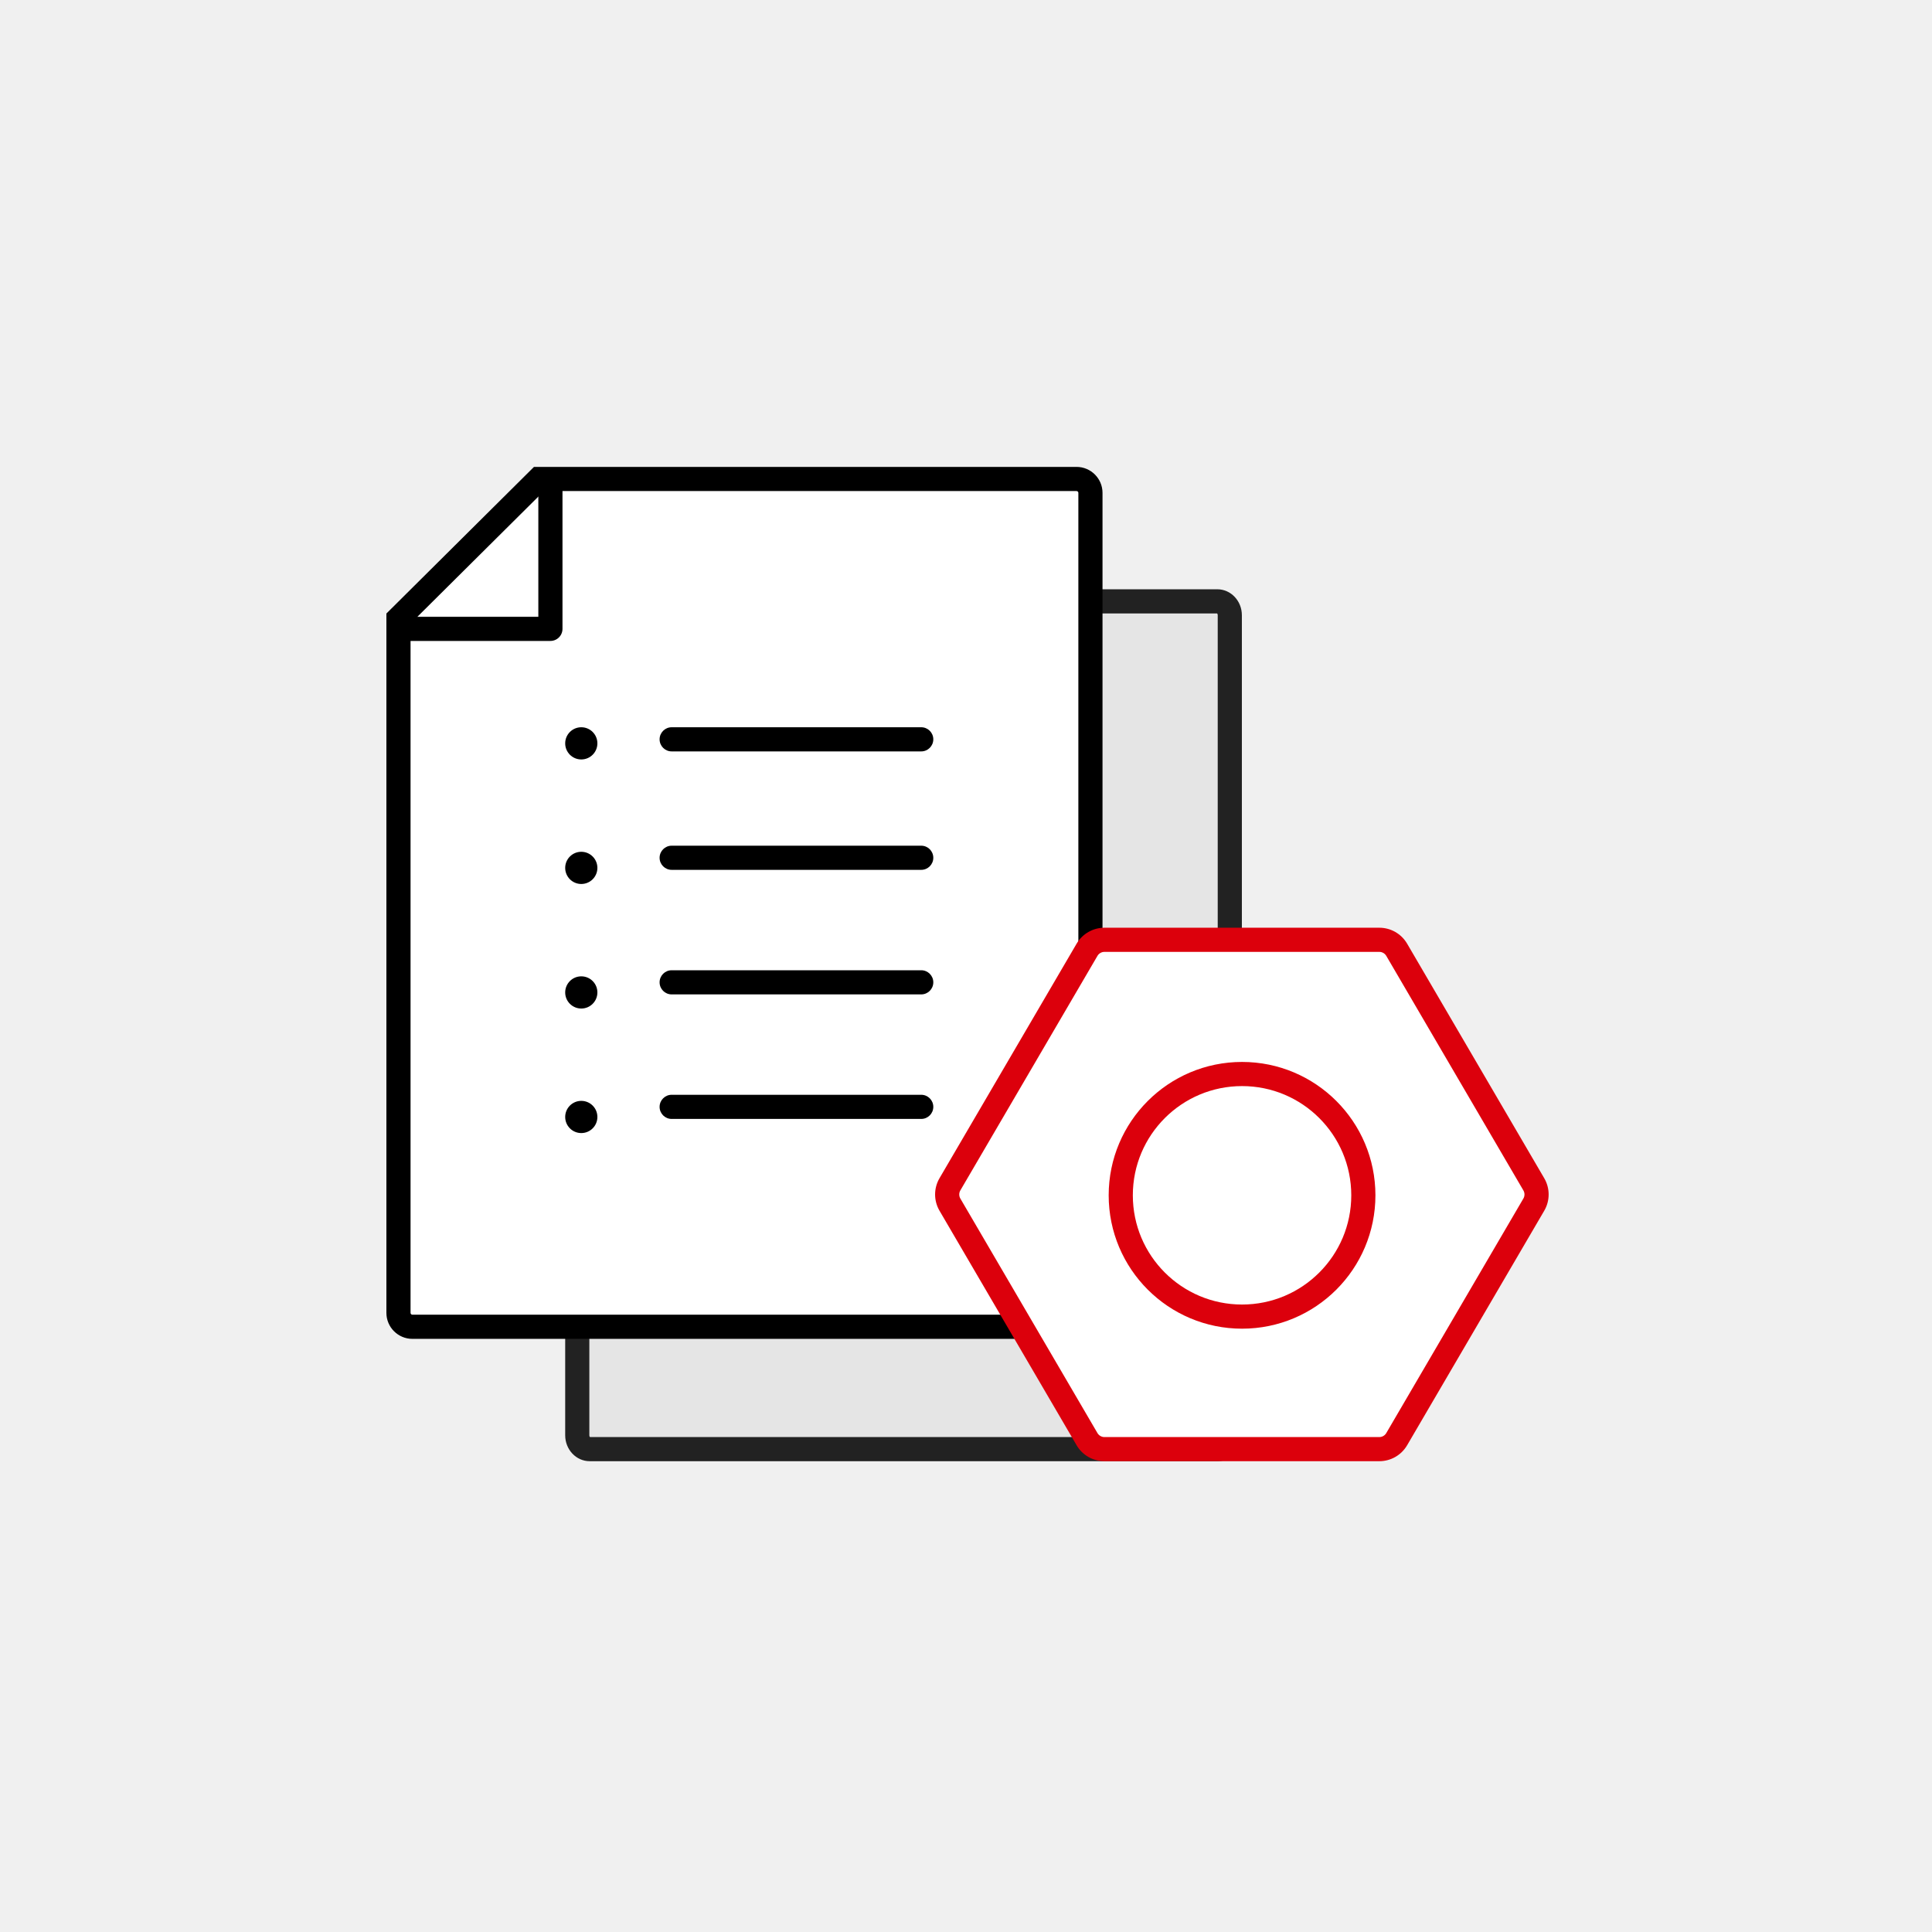
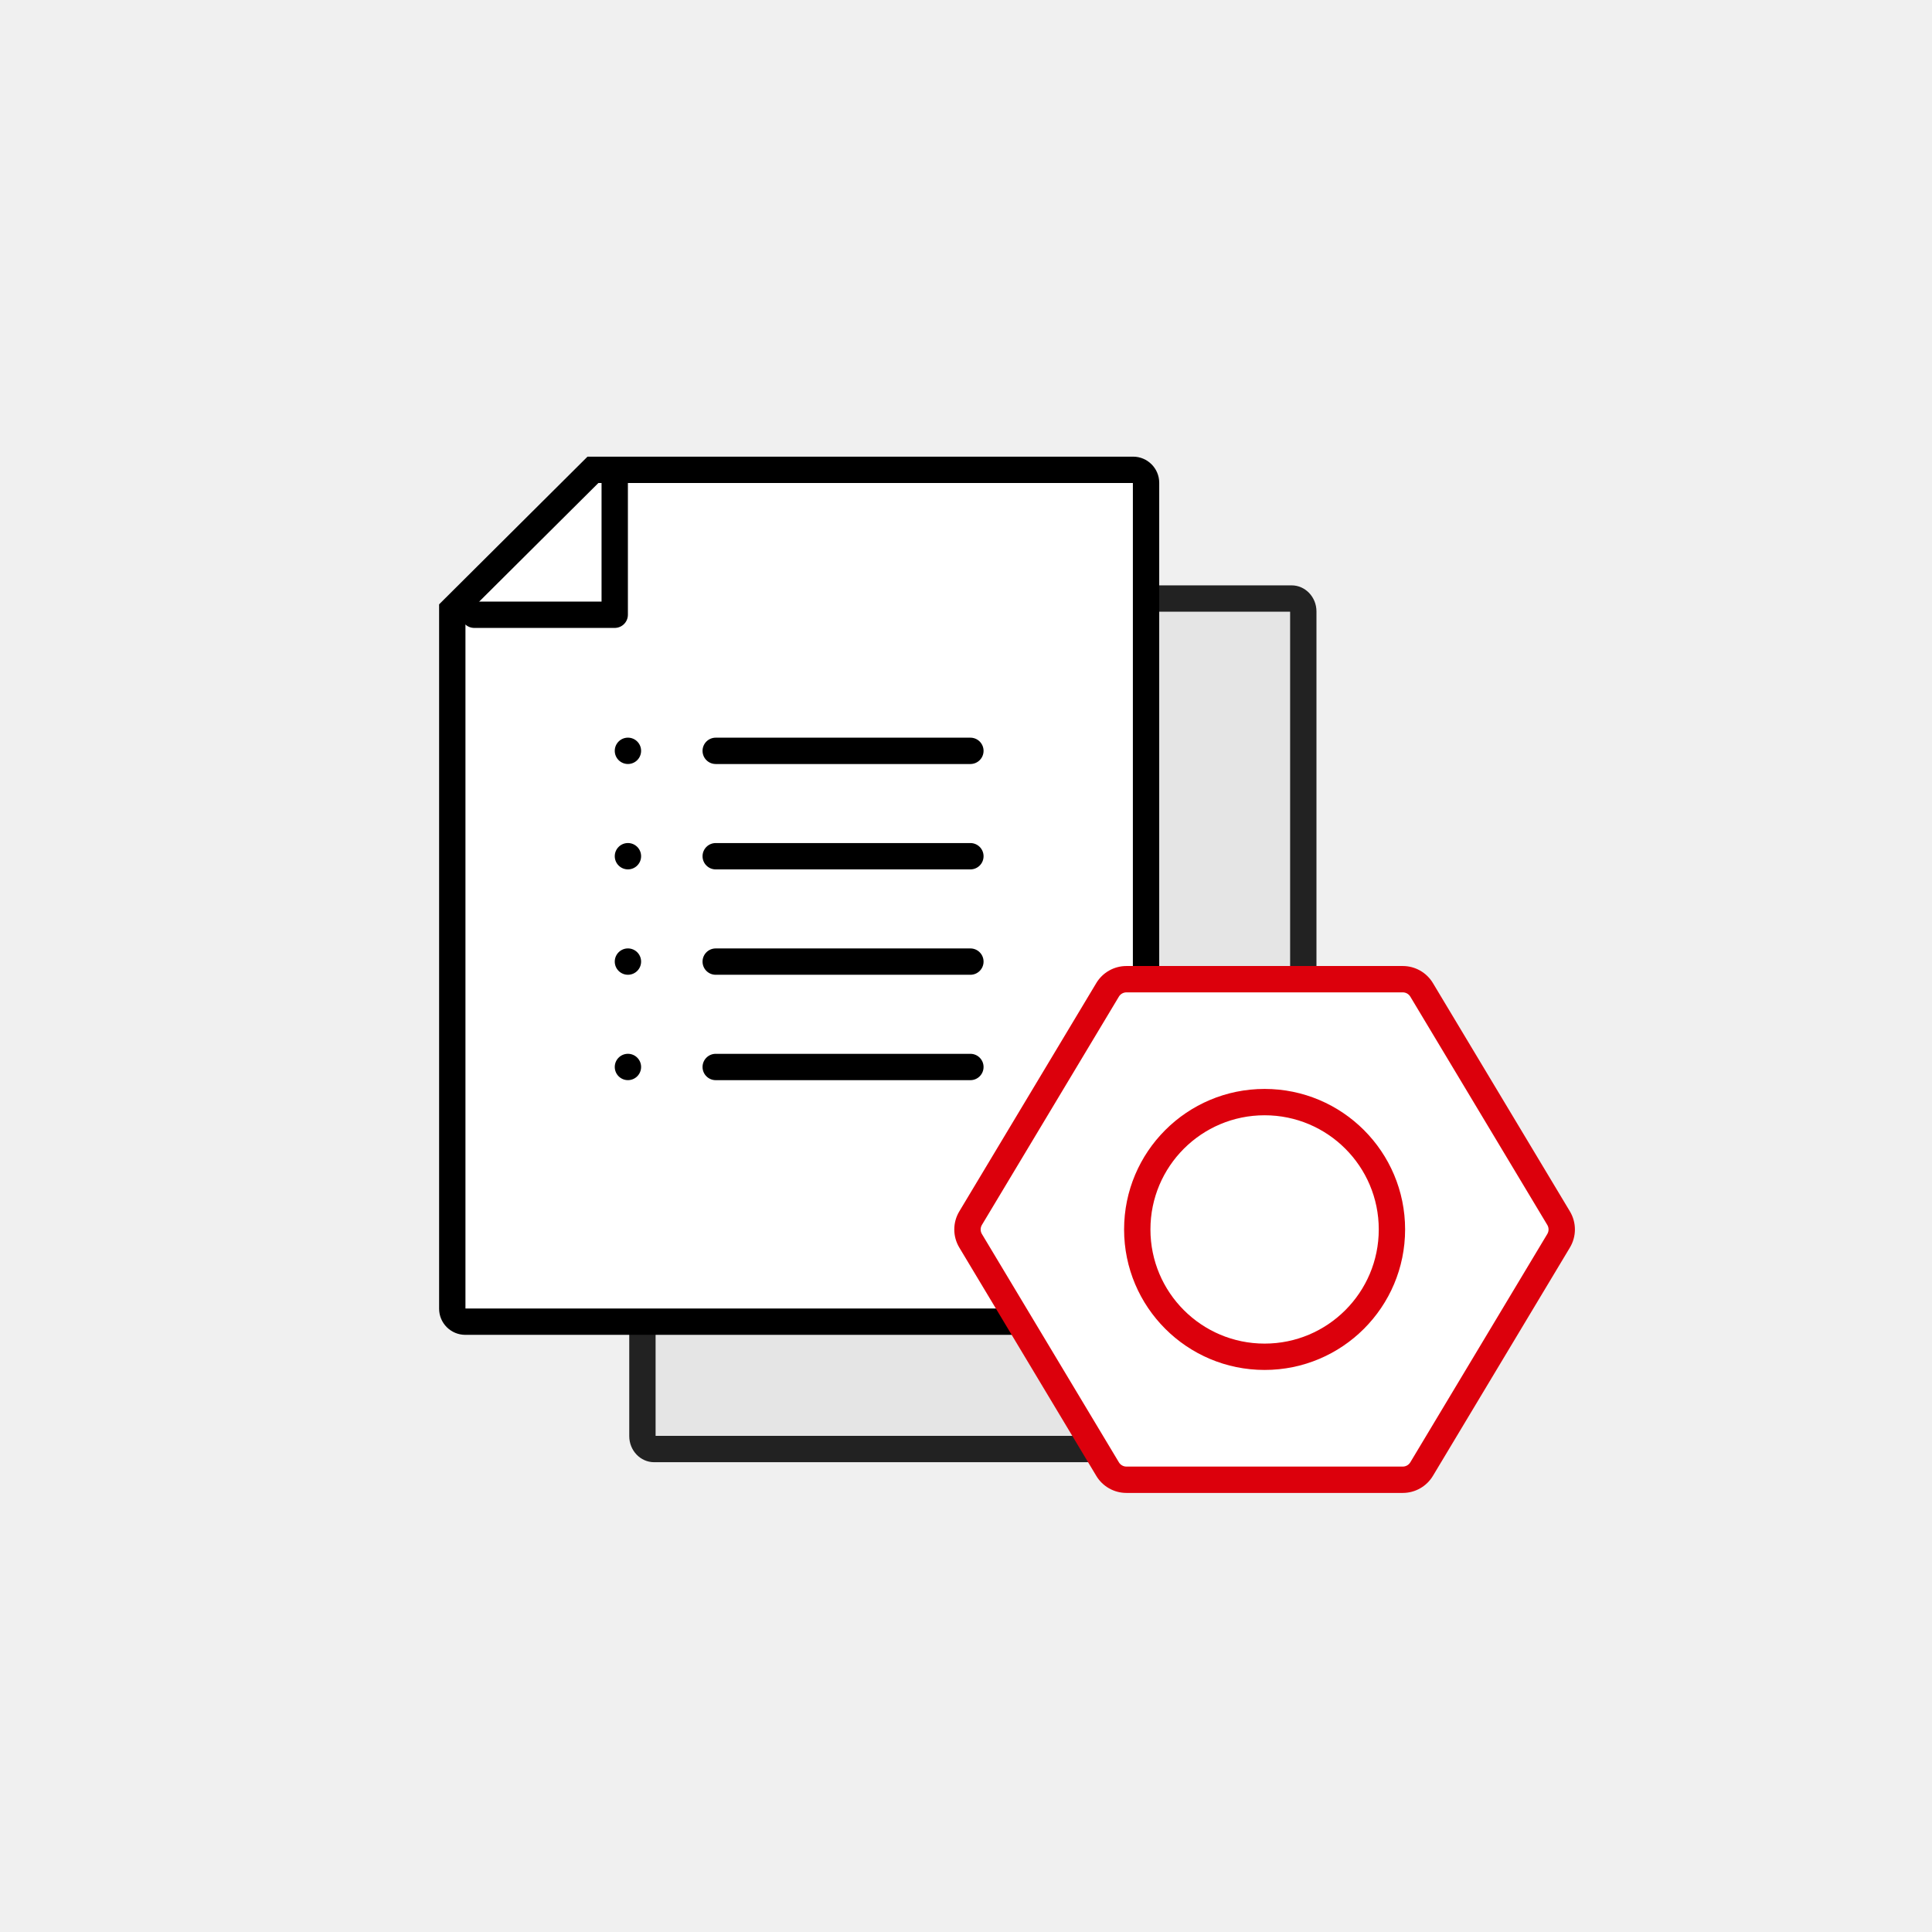
- <svg xmlns="http://www.w3.org/2000/svg" width="120" height="120" viewBox="0 0 120 120">
+ <svg xmlns="http://www.w3.org/2000/svg" width="110" height="110" viewBox="0 0 110 110">
  <g data-name="그룹 7620">
-     <g transform="translate(24 29)">
+     <g transform="translate(25.954 26.252)">
      <g data-name="패스 3942" style="stroke-linecap:round;stroke-linejoin:round;fill:#e5e5e5">
-         <path d="M40.507 53.407H1.523c-.426 0-.773-.386-.773-.861V.75h39.757c.426 0 .773.386.773.862v50.934c0 .475-.347.861-.773.861z" style="stroke:none" transform="translate(11.105 7.601)" />
-         <path d="M1.5 1.5v51.046c0 .063.025.098.038.111h38.953c.014-.013.039-.048.039-.111V1.612c0-.063-.025-.099-.039-.112H1.5M0 0h40.507c.84 0 1.523.722 1.523 1.612v50.934c0 .89-.682 1.611-1.523 1.611H1.523C.682 54.157 0 53.436 0 52.546V0z" style="fill:#222;stroke:none" transform="translate(11.105 7.601)" />
+         <path d="M37.71 49.174H1.417c-.368 0-.668-.33-.668-.736V.75h36.96c.368 0 .667.33.667.736v46.952c0 .406-.3.736-.668.736z" style="stroke:none" transform="translate(9.873 7.076)" />
+         <path d="M1.5 1.5v46.924h36.127V1.5H1.5M0 0h37.71c.782 0 1.417.665 1.417 1.486v46.952c0 .82-.635 1.486-1.418 1.486H1.418C.635 49.924 0 49.258 0 48.438V0z" style="fill:#222;stroke:none" transform="translate(9.873 7.076)" />
      </g>
      <g data-name="빼기 1" style="fill:#fff">
-         <path d="M42.866 53.409H1.613a.864.864 0 0 1-.863-.863V9.419L9.475.75h33.391c.476 0 .863.387.863.862v50.934a.864.864 0 0 1-.863.863z" style="stroke:none" />
-         <path d="M42.866 52.659c.06 0 .113-.053.113-.113V1.612a.114.114 0 0 0-.113-.112H9.784L1.5 9.731v42.815c0 .06.053.113.113.113h41.253m0 1.5H1.613c-.89 0-1.613-.725-1.613-1.613V9.107L9.166 0h33.7c.89 0 1.613.724 1.613 1.612v50.934c0 .888-.723 1.613-1.613 1.613z" style="fill:#000;stroke:none" />
+         <path d="M39.514 49.25H1.487a.739.739 0 0 1-.737-.74V8.72L8.758.75h30.756c.406 0 .736.331.736.738v47.023c0 .407-.33.739-.736.739z" style="stroke:none" transform="translate(-.953 -.252)" />
+         <path d="M39.5 48.5v-47H9.068L1.5 9.031V48.5h38m.014 1.5H1.487A1.49 1.49 0 0 1 0 48.51V8.409L8.449 0h31.065C40.334 0 41 .668 41 1.488v47.023c0 .82-.667 1.489-1.486 1.489z" style="fill:#000;stroke:none" transform="translate(-.953 -.252)" />
      </g>
-       <rect data-name="사각형 5847" width="17" height="1.5" rx=".75" transform="translate(16.969 16.171)" />
-       <rect data-name="사각형 5852" width="2" height="2" rx="1" transform="translate(11.105 16.171)" />
-       <rect data-name="사각형 5853" width="2" height="2" rx="1" transform="translate(11.105 23.906)" />
-       <rect data-name="사각형 5854" width="2" height="2" rx="1" transform="translate(11.105 31.642)" />
-       <rect data-name="사각형 5855" width="2" height="2" rx="1" transform="translate(11.105 39.377)" />
-       <rect data-name="사각형 5848" width="17" height="1.5" rx=".75" transform="translate(16.969 23.528)" />
-       <rect data-name="사각형 5849" width="17" height="1.5" rx=".75" transform="translate(16.969 31.264)" />
-       <rect data-name="사각형 5851" width="17" height="1.5" rx=".75" transform="translate(16.969 38.999)" />
-       <path data-name="패스 3941" d="M3793.859-9055.162h8.86v-8.915" transform="translate(-3792.532 9065.222)" style="stroke-width:1.5px;stroke:#000;fill:none;stroke-linecap:round;stroke-linejoin:round" />
+       <rect data-name="사각형 5847" width="16" height="1.5" rx=".75" transform="translate(14.046 15.748)" />
+       <rect data-name="사각형 6095" width="16" height="1.5" rx=".75" transform="translate(14.046 21.748)" />
+       <rect data-name="사각형 6097" width="16" height="1.5" rx=".75" transform="translate(14.046 27.748)" />
+       <rect data-name="사각형 6099" width="16" height="1.5" rx=".75" transform="translate(14.046 33.748)" />
+       <rect data-name="사각형 5852" width="1.5" height="1.5" rx=".75" transform="translate(9.048 15.747)" />
+       <rect data-name="사각형 6096" width="1.5" height="1.5" rx=".75" transform="translate(9.048 21.747)" />
+       <rect data-name="사각형 6098" width="1.5" height="1.5" rx=".75" transform="translate(9.048 27.747)" />
+       <rect data-name="사각형 6100" width="1.5" height="1.5" rx=".75" transform="translate(9.048 33.747)" />
+       <path data-name="패스 3941" d="M3793.859-9056.077h8v-8" transform="translate(-3792.813 9064.826)" style="stroke-width:1.5px;stroke:#000;fill:none;stroke-linecap:round;stroke-linejoin:round" />
    </g>
    <g data-name="그룹 7636">
      <g data-name="다각형 8" style="fill:#fff">
-         <path d="M27.909 32.386H10.833c-.443 0-.856-.238-1.08-.62L1.239 17.2a1.252 1.252 0 0 1 0-1.262L9.754 1.369C9.977.987 10.39.75 10.833.75h17.076c.442 0 .855.237 1.079.62l8.516 14.567c.227.39.227.873 0 1.262l-8.516 14.567c-.224.382-.637.62-1.08.62z" style="stroke:none" transform="translate(57.764 57.623)" />
-         <path d="M10.833 1.5a.502.502 0 0 0-.432.248L1.885 16.315a.5.5 0 0 0 0 .505l8.516 14.568c.09.153.255.248.432.248h17.076a.502.502 0 0 0 .431-.248l8.516-14.568a.5.5 0 0 0 0-.505L28.34 1.748a.502.502 0 0 0-.431-.248H10.833m0-1.5h17.076a2 2 0 0 1 1.726.99l8.516 14.568a2 2 0 0 1 0 2.02l-8.516 14.567a2 2 0 0 1-1.726.99H10.833a2 2 0 0 1-1.727-.99L.59 17.577a2 2 0 0 1 0-2.019L9.106.991A2 2 0 0 1 10.833 0z" style="fill:#dc000c;stroke:none" transform="translate(57.764 57.623)" />
+         <path d="M25.868 29.25H10.132c-.436 0-.847-.233-1.071-.607l-7.8-13a1.248 1.248 0 0 1 0-1.286l7.8-13A1.256 1.256 0 0 1 10.132.75h15.736c.436 0 .847.233 1.071.607l7.8 13c.239.397.239.89 0 1.286l-7.8 13a1.256 1.256 0 0 1-1.071.607z" style="stroke:none" transform="translate(54.001 55.001)" />
+         <path d="M10.132 1.5a.502.502 0 0 0-.428.243l-7.8 13a.5.5 0 0 0 0 .514l7.8 13c.09.15.254.243.428.243h15.736a.502.502 0 0 0 .428-.243l7.8-13a.5.5 0 0 0 0-.514l-7.8-13a.502.502 0 0 0-.428-.243H10.132m0-1.5h15.736a2 2 0 0 1 1.715.971l7.8 13a2 2 0 0 1 0 2.058l-7.8 13a2 2 0 0 1-1.715.971H10.132a2 2 0 0 1-1.715-.971l-7.8-13a2 2 0 0 1 0-2.058l7.8-13A2 2 0 0 1 10.132 0z" style="fill:#dc000c;stroke:none" transform="translate(54.001 55.001)" />
      </g>
-       <g data-name="타원 514" transform="translate(68.862 65.959)" style="stroke:#dc000c;stroke-width:1.5px;fill:#fff">
-         <circle cx="8.284" cy="8.284" style="stroke:none" r="8.284" />
-         <circle cx="8.284" cy="8.284" style="fill:none" r="7.534" />
+       <g data-name="타원 514" transform="translate(64.001 61.999)" style="stroke:#dc000c;stroke-width:1.5px;fill:#fff">
+         <circle cx="8" cy="8" r="8" style="stroke:none" />
+         <circle cx="8" cy="8" r="7.25" style="fill:none" />
      </g>
    </g>
  </g>
</svg>
